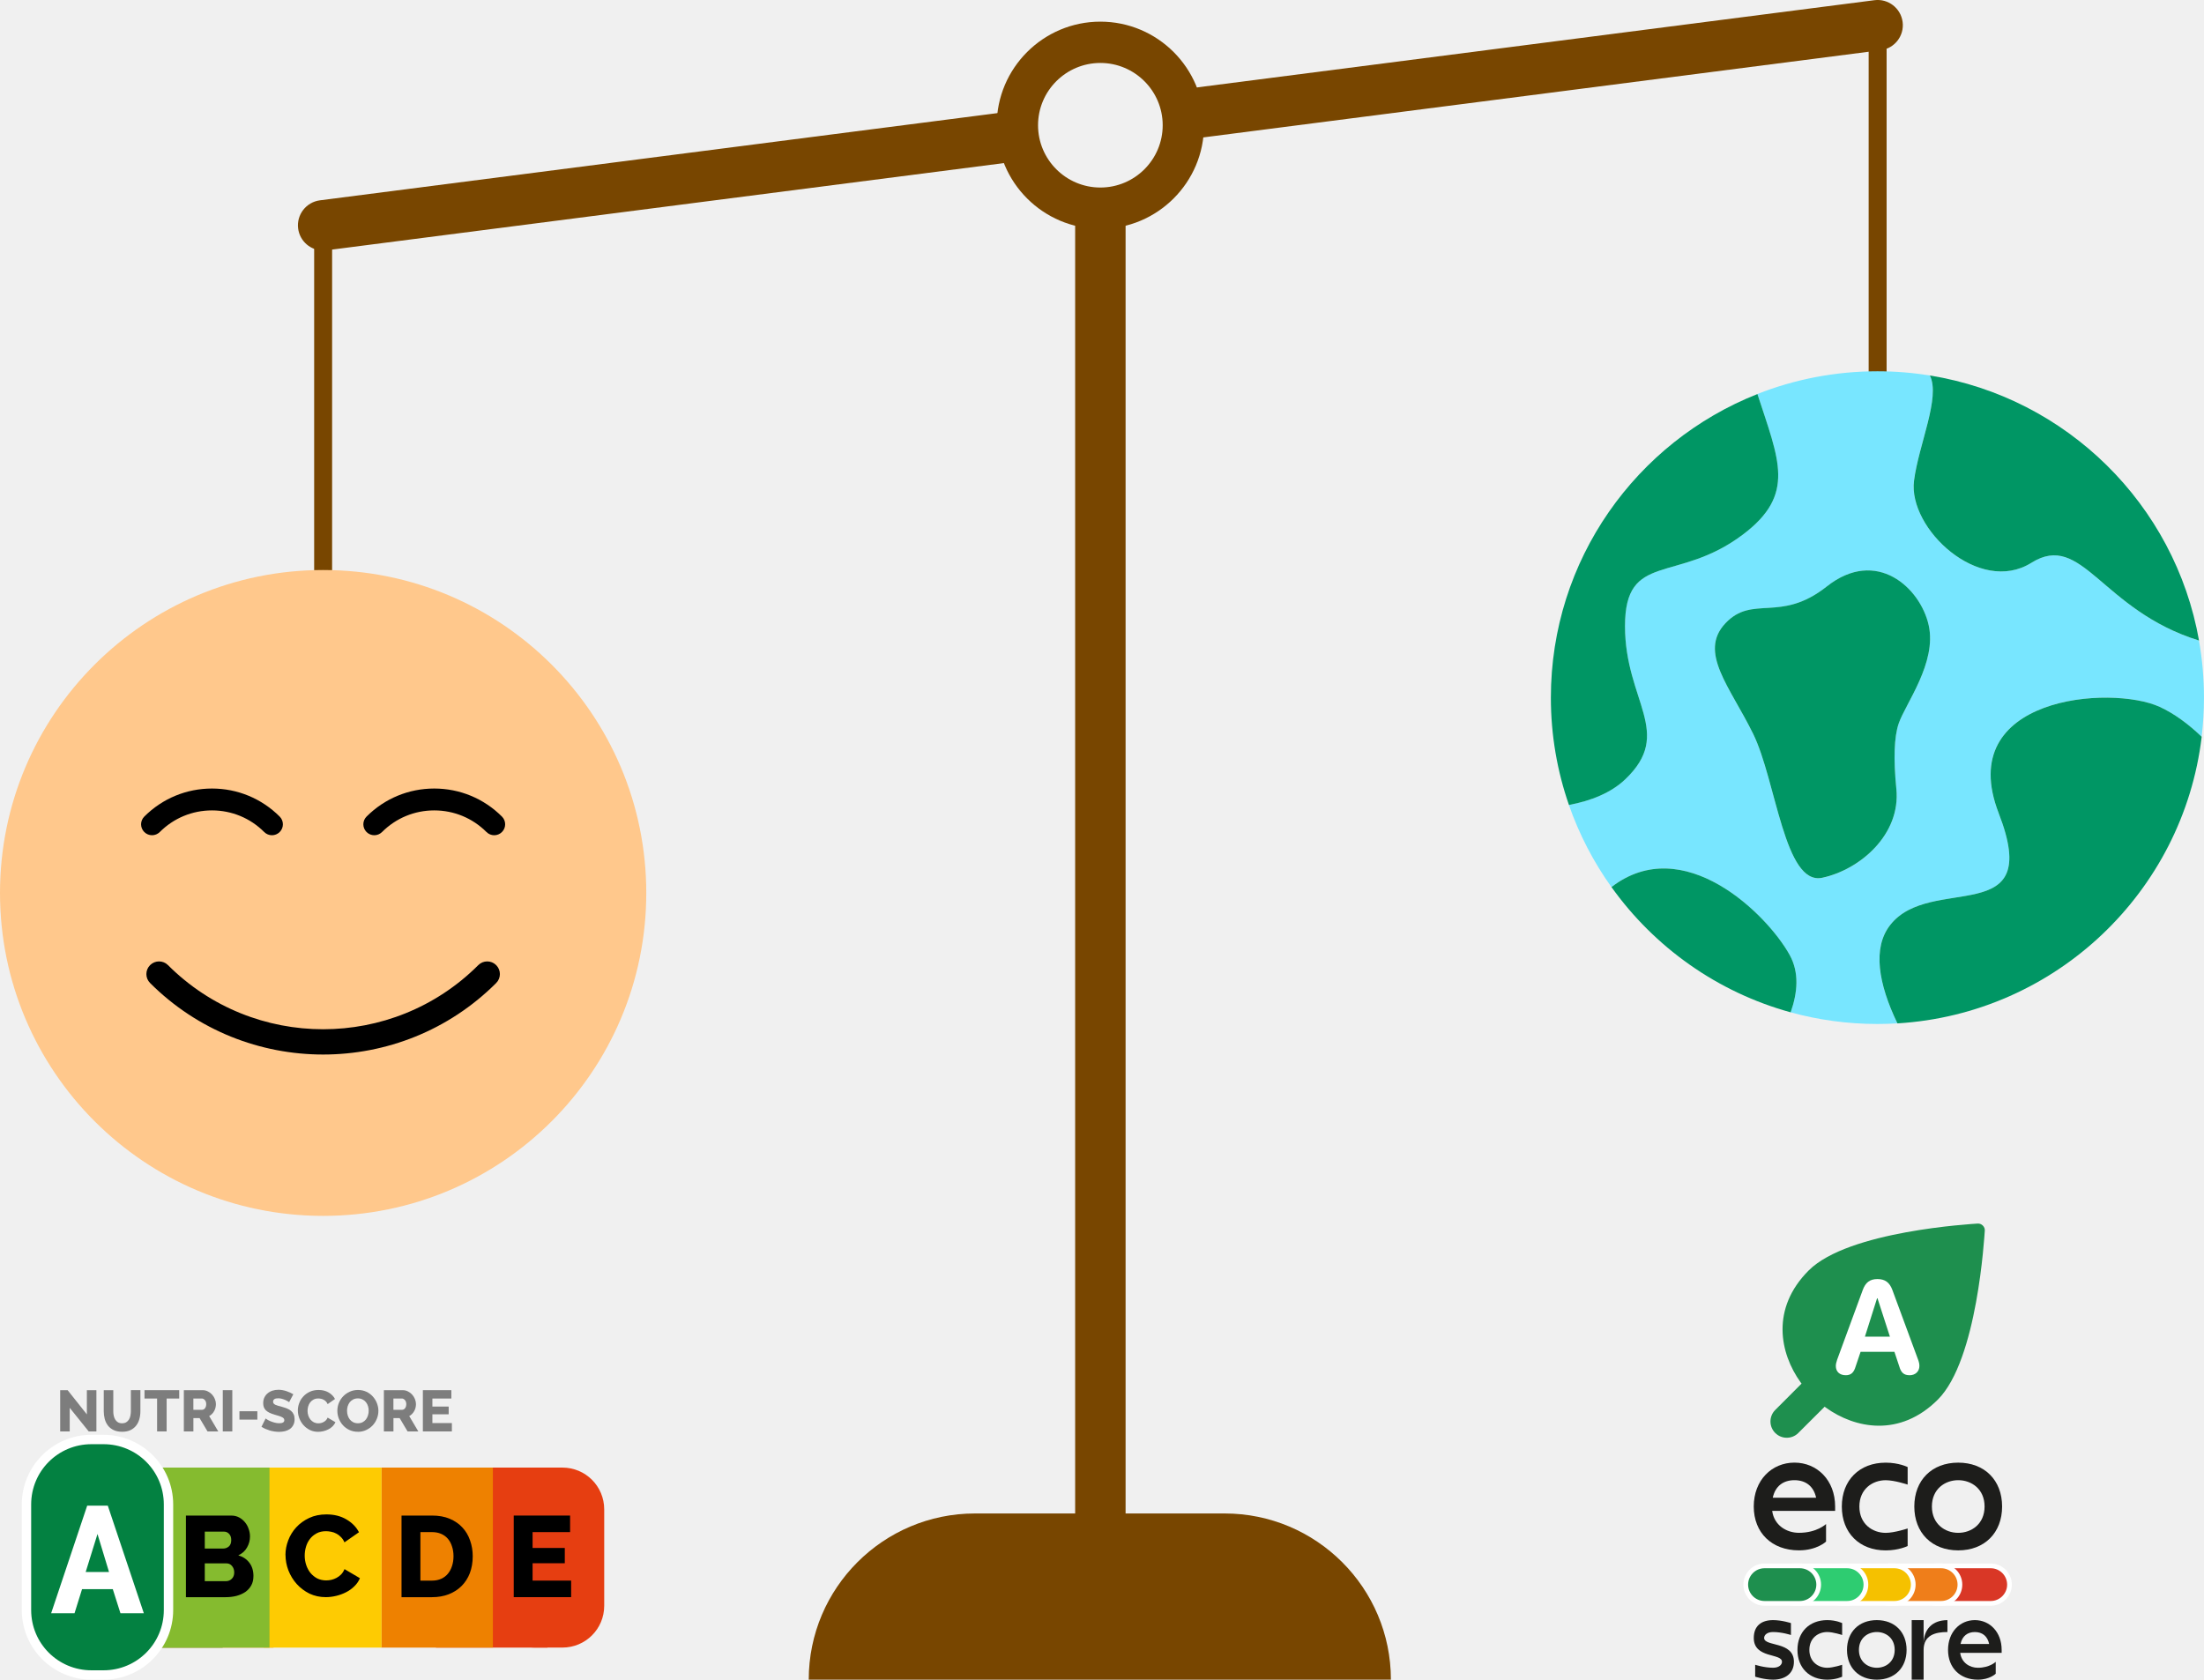
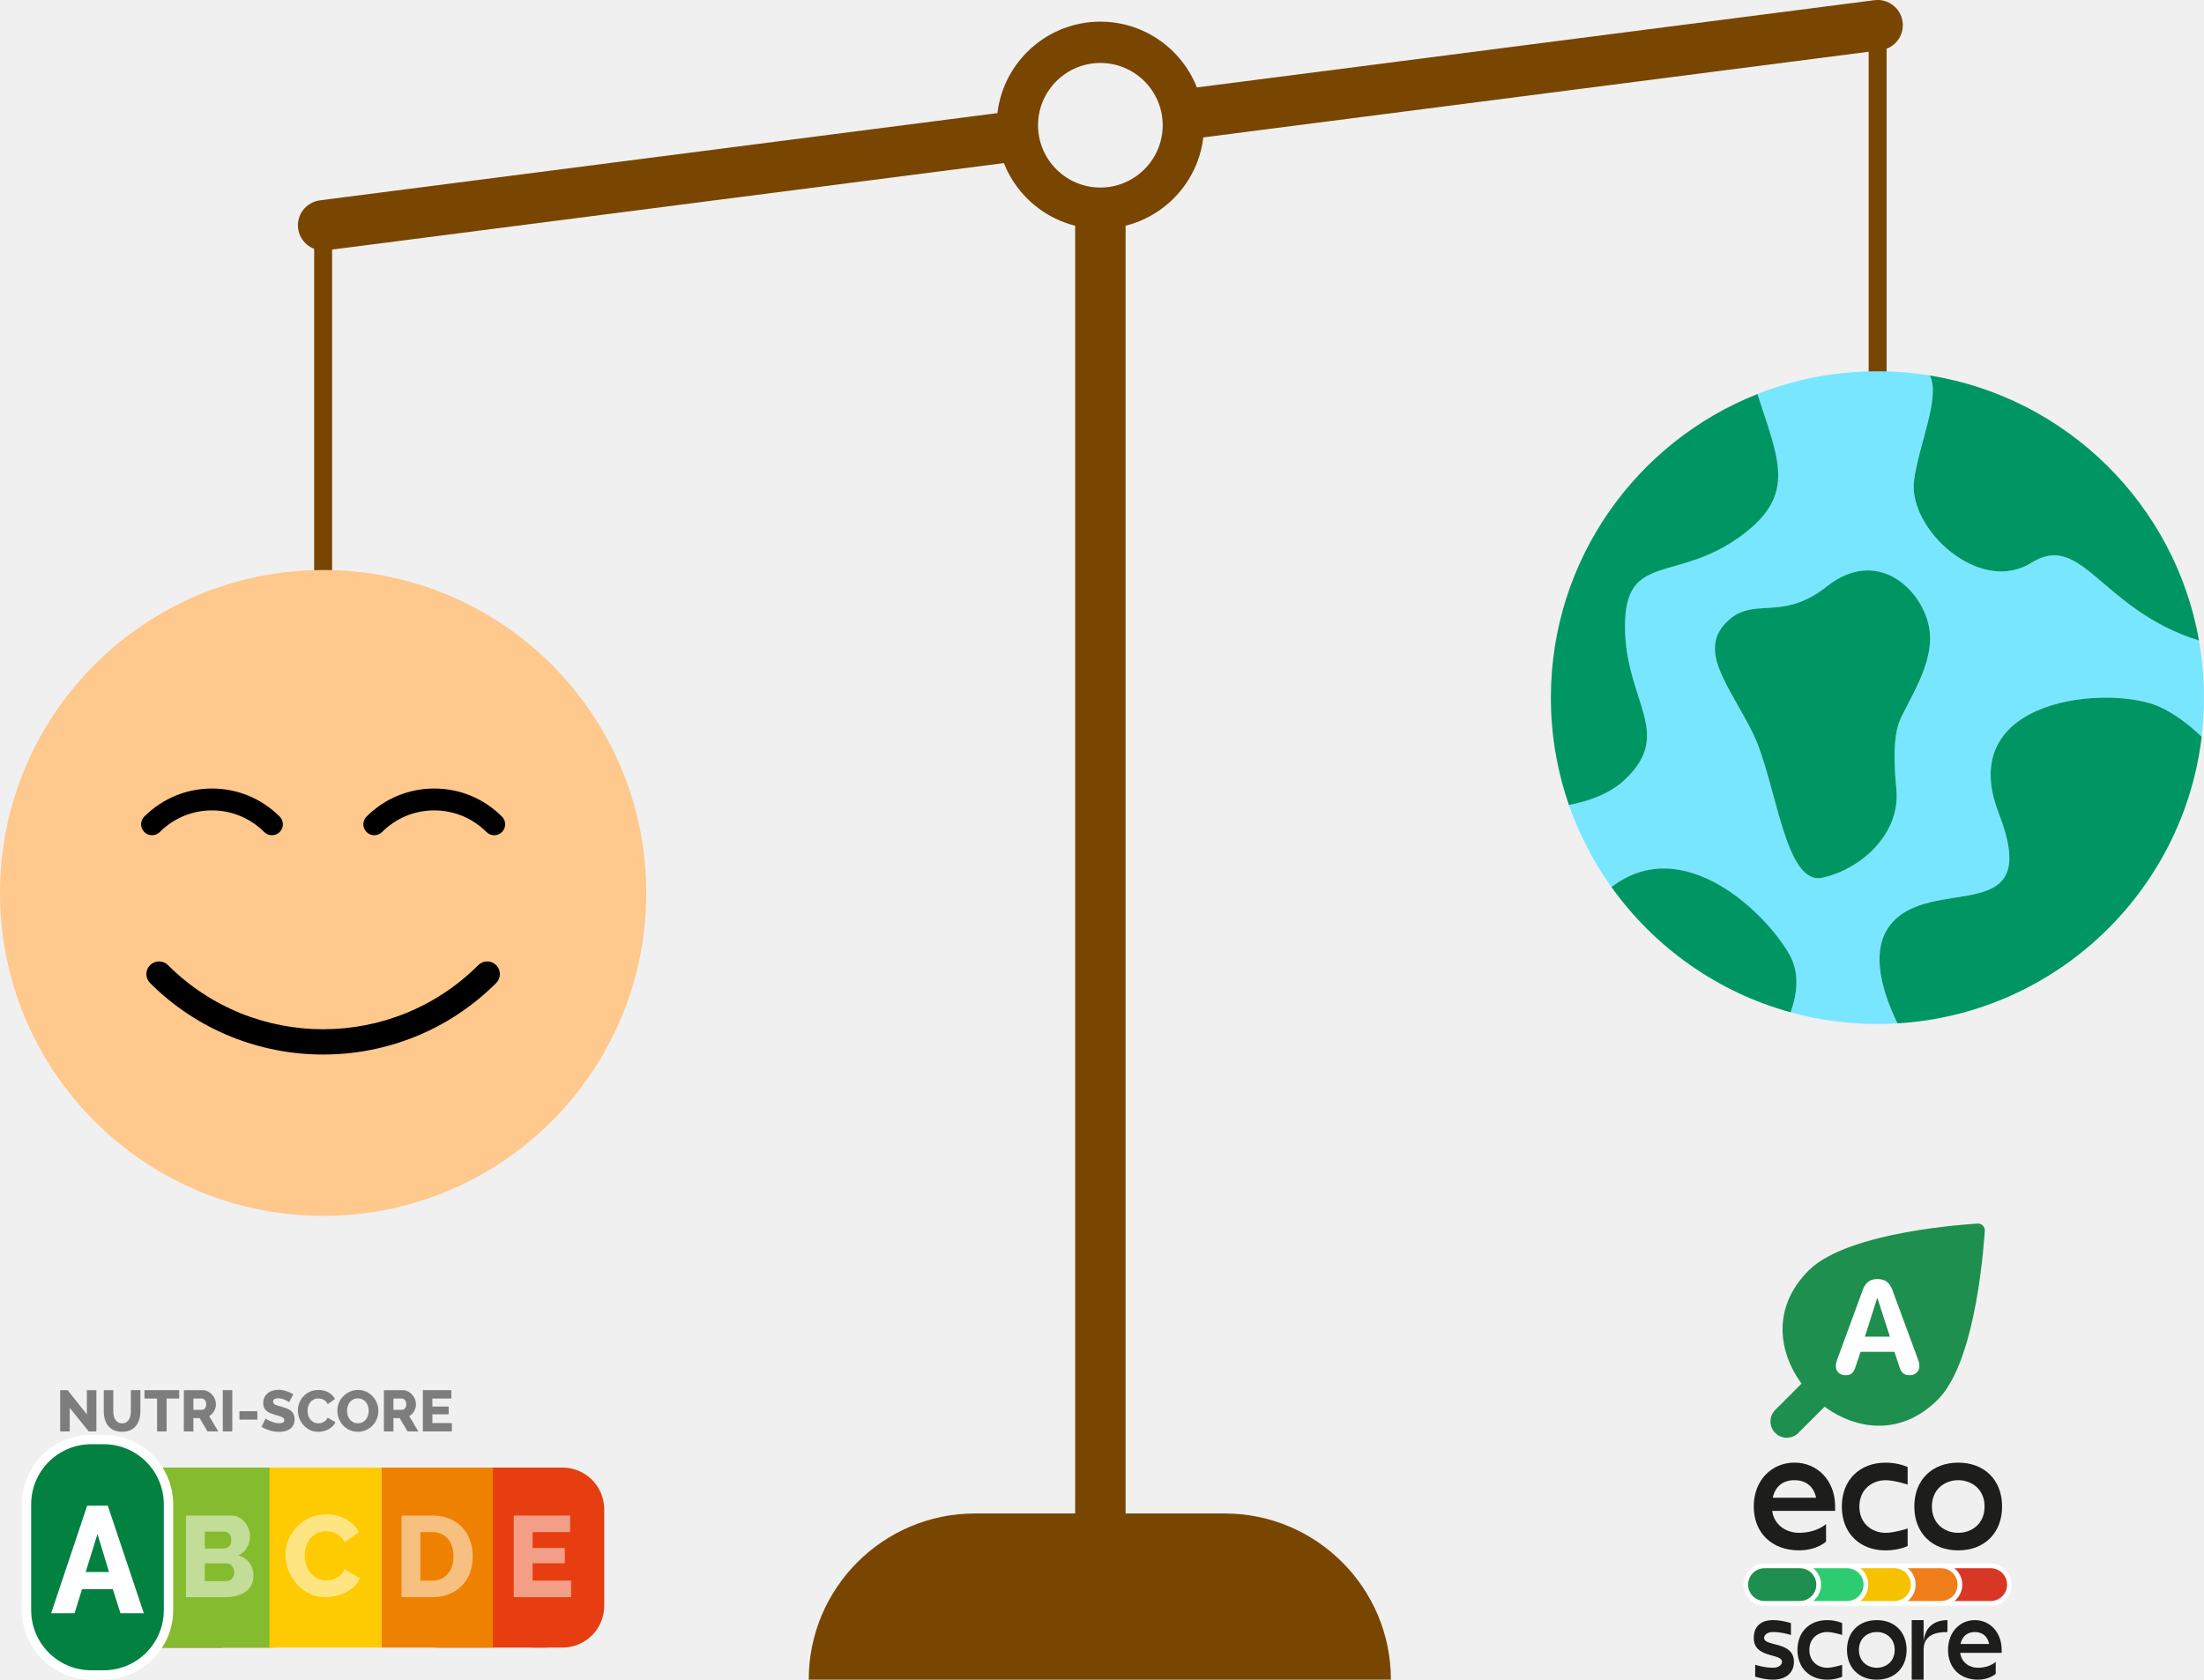
<svg xmlns="http://www.w3.org/2000/svg" width="286" height="218" viewBox="0 0 286 218" fill="none">
-   <g clip-path="url(#clip0_2948_16463)">
+   <g clip-path="url(#clip0_3143_2095)">
    <path d="M126.523 196.432H158.912C170.82 196.432 180.489 206.097 180.489 218H104.946C104.946 206.097 114.615 196.432 126.523 196.432Z" fill="#784600" />
    <path d="M142.789 202.929C140.981 202.929 139.516 201.464 139.516 199.658V28.055C139.516 26.249 140.981 24.784 142.789 24.784C144.596 24.784 146.061 26.249 146.061 28.055V199.658C146.061 201.464 144.596 202.929 142.789 202.929Z" fill="#784600" />
    <path d="M154.887 17.968C153.267 17.968 151.86 16.765 151.647 15.116C151.415 13.326 152.683 11.687 154.474 11.455L243.23 0.026C245.021 -0.207 246.66 1.061 246.892 2.852C247.125 4.642 245.857 6.281 244.065 6.513L155.31 17.942C155.168 17.962 155.026 17.968 154.887 17.968Z" fill="#784600" />
    <path d="M41.928 32.513C40.308 32.513 38.901 31.31 38.688 29.662C38.459 27.871 39.724 26.233 41.515 26L130.025 14.604C131.816 14.374 133.455 15.639 133.688 17.429C133.917 19.22 132.652 20.858 130.861 21.091L42.351 32.488C42.209 32.507 42.067 32.513 41.928 32.513Z" fill="#784600" />
    <path d="M142.789 29.7C135.372 29.7 129.338 23.668 129.338 16.255C129.338 8.842 135.372 2.81 142.789 2.81C150.205 2.81 156.24 8.842 156.24 16.255C156.24 23.668 150.205 29.7 142.789 29.7ZM142.789 8.171C138.329 8.171 134.701 11.797 134.701 16.255C134.701 20.713 138.329 24.339 142.789 24.339C147.249 24.339 150.876 20.713 150.876 16.255C150.876 11.797 147.249 8.171 142.789 8.171Z" fill="#784600" />
    <path d="M41.931 86.788C41.289 86.788 40.766 86.266 40.766 85.624V29.065C40.766 28.423 41.289 27.9 41.931 27.9C42.574 27.9 43.096 28.423 43.096 29.065V85.624C43.096 86.266 42.574 86.788 41.931 86.788Z" fill="#784600" />
    <path d="M243.649 60.991C243.007 60.991 242.484 60.469 242.484 59.827V3.271C242.484 2.629 243.007 2.106 243.649 2.106C244.291 2.106 244.814 2.629 244.814 3.271V59.827C244.814 60.469 244.291 60.991 243.649 60.991Z" fill="#784600" />
    <path d="M41.931 157.809C65.089 157.809 83.863 139.043 83.863 115.895C83.863 92.747 65.089 73.982 41.931 73.982C18.773 73.982 0 92.747 0 115.895C0 139.043 18.773 157.809 41.931 157.809Z" fill="#FFC88C" />
    <path d="M41.931 136.867C33.799 136.867 25.666 133.773 19.476 127.586C18.834 126.944 18.834 125.905 19.476 125.263C20.119 124.621 21.158 124.621 21.8 125.263C32.902 136.36 50.961 136.36 62.063 125.263C62.705 124.621 63.744 124.621 64.386 125.263C65.029 125.905 65.029 126.944 64.386 127.586C58.197 133.773 50.064 136.867 41.931 136.867Z" fill="black" />
    <path d="M35.29 108.405C34.925 108.405 34.564 108.266 34.286 107.989C32.476 106.179 30.068 105.182 27.509 105.182C24.95 105.182 22.546 106.179 20.732 107.989C20.177 108.543 19.279 108.543 18.724 107.989C18.169 107.434 18.169 106.537 18.724 105.982C21.074 103.634 24.191 102.343 27.509 102.343C30.826 102.343 33.944 103.637 36.293 105.982C36.849 106.537 36.849 107.437 36.293 107.989C36.016 108.266 35.651 108.405 35.29 108.405Z" fill="black" />
    <path d="M64.131 108.405C63.767 108.405 63.405 108.266 63.128 107.989C61.317 106.179 58.91 105.182 56.351 105.182C53.791 105.182 51.387 106.179 49.573 107.989C49.018 108.543 48.121 108.543 47.566 107.989C47.011 107.434 47.011 106.537 47.566 105.982C49.916 103.634 53.033 102.343 56.351 102.343C59.668 102.343 62.786 103.637 65.135 105.982C65.69 106.537 65.69 107.437 65.135 107.989C64.858 108.266 64.493 108.405 64.131 108.405Z" fill="black" />
    <path d="M238.13 196.096H229.966C230.224 197.987 231.841 198.942 233.438 198.942C235.784 198.942 236.956 197.803 236.956 197.803V200.08C236.956 200.08 235.784 201.219 233.438 201.219C229.92 201.219 227.574 198.942 227.574 195.525C227.574 192.109 229.92 189.832 232.854 189.832C235.788 189.832 238.134 192.109 238.134 195.525V196.096H238.13ZM230.037 194.39H235.668C235.339 192.864 234.284 192.112 232.854 192.112C231.424 192.112 230.369 192.864 230.04 194.39H230.037Z" fill="#1D1D1B" />
    <path d="M247.544 190.406V192.683C247.544 192.683 245.837 192.116 244.698 192.116C242.991 192.116 241.28 193.254 241.28 195.532C241.28 197.809 242.987 198.948 244.698 198.948C245.837 198.948 247.544 198.38 247.544 198.38V200.658C247.544 200.658 246.405 201.225 244.698 201.225C241.28 201.225 239.002 198.948 239.002 195.532C239.002 192.116 241.28 189.838 244.698 189.838C246.405 189.838 247.544 190.409 247.544 190.409V190.406Z" fill="#1D1D1B" />
    <path d="M259.801 195.529C259.801 198.945 257.523 201.222 254.105 201.222C250.688 201.222 248.409 198.945 248.409 195.529C248.409 192.112 250.688 189.835 254.105 189.835C257.523 189.835 259.801 192.112 259.801 195.529ZM250.691 195.529C250.691 197.806 252.398 198.945 254.108 198.945C255.819 198.945 257.526 197.806 257.526 195.529C257.526 193.251 255.819 192.112 254.108 192.112C252.398 192.112 250.691 193.251 250.691 195.529Z" fill="#1D1D1B" />
    <path d="M230.079 218C228.92 218 227.758 217.613 227.758 217.613V216.068C227.758 216.068 228.917 216.455 230.079 216.455C230.85 216.455 231.237 216.068 231.237 215.684C231.237 214.526 227.578 215.297 227.578 212.593C227.578 211.048 228.533 210.274 230.079 210.274C231.237 210.274 232.399 210.661 232.399 210.661V212.206C232.399 212.206 231.24 211.819 230.079 211.819C229.307 211.819 228.92 212.206 228.92 212.59C228.92 213.748 232.786 212.977 232.786 215.68C232.786 217.226 231.624 218 230.082 218H230.079Z" fill="#1D1D1B" />
    <path d="M239.044 210.661V212.206C239.044 212.206 237.885 211.819 237.111 211.819C235.952 211.819 234.79 212.59 234.79 214.138C234.79 215.687 235.949 216.458 237.111 216.458C237.882 216.458 239.044 216.071 239.044 216.071V217.616C239.044 217.616 238.273 218.003 237.111 218.003C234.79 218.003 233.245 216.458 233.245 214.138C233.245 211.819 234.79 210.274 237.111 210.274C238.269 210.274 239.044 210.661 239.044 210.661Z" fill="#1D1D1B" />
    <path d="M247.406 214.138C247.406 216.458 245.86 218.003 243.539 218.003C241.219 218.003 239.673 216.458 239.673 214.138C239.673 211.819 241.219 210.274 243.539 210.274C245.86 210.274 247.406 211.819 247.406 214.138ZM241.222 214.138C241.222 215.684 242.381 216.458 243.543 216.458C244.704 216.458 245.863 215.687 245.863 214.138C245.863 212.59 244.704 211.819 243.543 211.819C242.381 211.819 241.222 212.593 241.222 214.138Z" fill="#1D1D1B" />
    <path d="M252.708 210.274V211.819C251.162 211.819 249.616 212.206 249.616 214.138V218.003H248.07V210.277H249.616V213.368C249.616 211.435 250.775 210.277 252.708 210.277V210.274Z" fill="#1D1D1B" />
    <path d="M259.743 214.526H254.364C254.535 215.809 255.6 216.458 256.652 216.458C258.197 216.458 258.972 215.687 258.972 215.687V217.232C258.972 217.232 258.201 218.003 256.652 218.003C254.331 218.003 252.785 216.458 252.785 214.138C252.785 211.819 254.331 210.274 256.264 210.274C258.197 210.274 259.743 211.819 259.743 214.138V214.526ZM254.409 213.368H258.12C257.904 212.332 257.207 211.822 256.264 211.822C255.322 211.822 254.625 212.332 254.409 213.368Z" fill="#1D1D1B" />
    <path d="M260.76 205.667C260.76 204.325 259.669 203.235 258.326 203.235H251.314C249.971 203.235 248.88 204.325 248.88 205.667C248.88 207.009 249.971 208.1 251.314 208.1H258.326C259.672 208.1 260.76 207.009 260.76 205.667Z" fill="#D93726" />
    <path d="M261.066 205.667C261.066 207.177 259.837 208.406 258.327 208.406H251.314C249.803 208.406 248.574 207.177 248.574 205.667C248.574 204.158 249.803 202.929 251.314 202.929H258.327C259.837 202.929 261.066 204.158 261.066 205.667ZM258.327 207.793C259.498 207.793 260.453 206.838 260.453 205.667C260.453 204.496 259.498 203.542 258.327 203.542H251.314C250.142 203.542 249.187 204.496 249.187 205.667C249.187 206.838 250.142 207.793 251.314 207.793H258.327Z" fill="white" />
    <path d="M254.328 205.667C254.328 204.325 253.237 203.235 251.895 203.235H245.163C243.82 203.235 242.729 204.325 242.729 205.667C242.729 207.009 243.82 208.1 245.163 208.1H251.895C253.24 208.1 254.328 207.009 254.328 205.667Z" fill="#EF7E1A" />
    <path d="M254.635 205.667C254.635 207.177 253.405 208.406 251.895 208.406H245.176C243.665 208.406 242.436 207.177 242.436 205.667C242.436 204.158 243.665 202.929 245.176 202.929H251.895C253.405 202.929 254.635 204.158 254.635 205.667ZM251.895 207.793C253.066 207.793 254.021 206.838 254.021 205.667C254.021 204.496 253.066 203.542 251.895 203.542H245.176C244.004 203.542 243.049 204.496 243.049 205.667C243.049 206.838 244.004 207.793 245.176 207.793H251.895Z" fill="white" />
    <path d="M248.27 205.667C248.27 204.325 247.18 203.235 245.837 203.235H239.037C237.695 203.235 236.604 204.325 236.604 205.667C236.604 207.009 237.695 208.1 239.037 208.1H245.837C247.183 208.1 248.27 207.009 248.27 205.667Z" fill="#F5C100" />
    <path d="M248.577 205.667C248.577 207.177 247.348 208.406 245.837 208.406H239.037C237.527 208.406 236.297 207.177 236.297 205.667C236.297 204.158 237.527 202.929 239.037 202.929H245.837C247.348 202.929 248.577 204.158 248.577 205.667ZM245.837 207.793C247.009 207.793 247.964 206.838 247.964 205.667C247.964 204.496 247.009 203.542 245.837 203.542H239.037C237.866 203.542 236.911 204.496 236.911 205.667C236.911 206.838 237.866 207.793 239.037 207.793H245.837Z" fill="white" />
    <path d="M242.129 205.667C242.129 204.325 241.038 203.235 239.696 203.235H232.896C231.553 203.235 230.463 204.325 230.463 205.667C230.463 207.009 231.553 208.1 232.896 208.1H239.696C241.038 208.1 242.129 207.009 242.129 205.667Z" fill="#2ECC71" />
    <path d="M242.436 205.667C242.436 207.177 241.206 208.406 239.696 208.406H232.896C231.386 208.406 230.156 207.177 230.156 205.667C230.156 204.158 231.386 202.929 232.896 202.929H239.696C241.206 202.929 242.436 204.158 242.436 205.667ZM239.696 207.793C240.867 207.793 241.822 206.838 241.822 205.667C241.822 204.496 240.867 203.542 239.696 203.542H232.896C231.724 203.542 230.769 204.496 230.769 205.667C230.769 206.838 231.724 207.793 232.896 207.793H239.696Z" fill="white" />
    <path d="M236.001 205.667C236.001 204.325 234.91 203.235 233.567 203.235H228.968C227.626 203.235 226.535 204.325 226.535 205.667C226.535 207.009 227.626 208.1 228.968 208.1H233.567C234.91 208.1 236.001 207.009 236.001 205.667Z" fill="#1E8F4E" />
    <path d="M236.307 205.667C236.307 207.177 235.078 208.406 233.567 208.406H228.968C227.458 208.406 226.229 207.177 226.229 205.667C226.229 204.158 227.458 202.929 228.968 202.929H233.567C235.078 202.929 236.307 204.158 236.307 205.667ZM233.567 207.793C234.739 207.793 235.694 206.838 235.694 205.667C235.694 204.496 234.739 203.542 233.567 203.542H228.968C227.797 203.542 226.842 204.496 226.842 205.667C226.842 206.838 227.797 207.793 228.968 207.793H233.567Z" fill="white" />
    <path d="M256.639 158.809C257.136 158.767 257.597 159.228 257.555 159.725C257.494 160.431 256.613 176.506 251.469 181.648C246.537 186.577 240.725 185.422 236.93 182.693C236.885 182.661 236.833 182.619 236.775 182.574L233.354 185.986C232.528 186.812 231.189 186.812 230.363 185.986C229.536 185.161 229.536 183.822 230.363 182.996L233.78 179.577C233.735 179.519 233.696 179.467 233.661 179.422C230.934 175.628 229.775 169.822 234.706 164.889C239.854 159.744 255.932 158.863 256.639 158.805V158.809Z" fill="#1E8F4E" />
    <path d="M247.796 178.493C248.538 178.493 249.068 177.996 249.068 177.296C249.068 177.044 249.026 176.815 248.906 176.486L245.569 167.441C245.208 166.448 244.617 166.009 243.623 166.009C242.629 166.009 242.065 166.464 241.71 167.448L238.392 176.483C238.282 176.796 238.224 177.08 238.224 177.293C238.224 178.025 238.721 178.49 239.512 178.49C240.186 178.49 240.564 178.154 240.799 177.344L241.438 175.451H245.827L246.466 177.37C246.692 178.161 247.073 178.49 247.79 178.49L247.796 178.493ZM245.243 173.483H242L243.575 168.506H243.633L245.243 173.483Z" fill="white" />
    <path fill-rule="evenodd" clip-rule="evenodd" d="M56.57 190.477H71.044V213.842H56.57V190.477Z" fill="#E63E11" />
    <path fill-rule="evenodd" clip-rule="evenodd" d="M14.422 190.477H28.897V213.842H14.422V190.477Z" fill="#038141" />
    <path fill-rule="evenodd" clip-rule="evenodd" d="M11.479 190.477H15.094C18.102 190.477 20.522 192.896 20.522 195.903V208.413C20.522 211.419 18.102 213.838 15.094 213.838H11.479C8.471 213.838 6.051 211.419 6.051 208.413V195.903C6.051 192.896 8.471 190.477 11.479 190.477Z" fill="#038141" />
    <path d="M11.386 196.703H13.593L17.459 207.293H14.952L14.132 204.922H10.834L10.027 207.293H7.519L11.386 196.703ZM13.729 203.238L12.489 199.493L11.221 203.238H13.729Z" fill="black" />
    <path fill-rule="evenodd" clip-rule="evenodd" d="M69.363 190.477H72.977C75.985 190.477 78.405 192.896 78.405 195.903V208.413C78.405 211.419 75.985 213.838 72.977 213.838H69.363C66.355 213.838 63.935 211.419 63.935 208.413V195.903C63.935 192.896 66.355 190.477 69.363 190.477Z" fill="#E63E11" />
-     <path d="M74.113 205.145V207.293H66.665V196.703H73.978V198.851H69.111V200.909H73.29V202.893H69.111V205.145H74.11H74.113Z" fill="black" />
+     <path d="M74.113 205.145V207.293H66.665V196.703H73.978V198.851H69.111V200.909H73.29V202.893H69.111V205.145H74.11H74.113Z" fill="white" fill-opacity="0.5" />
    <path d="M9.046 182.722V185.783H7.81V180.428H8.775L11.273 183.573V180.428H12.509V185.783H11.511L9.046 182.722Z" fill="#7D7D7D" />
    <path d="M15.842 184.725C16.052 184.725 16.233 184.683 16.378 184.596C16.523 184.506 16.643 184.386 16.733 184.241C16.823 184.096 16.888 183.928 16.92 183.744C16.959 183.554 16.982 183.361 16.982 183.164V180.425H18.218V183.164C18.218 183.535 18.169 183.883 18.076 184.206C17.985 184.528 17.843 184.809 17.646 185.051C17.456 185.293 17.208 185.483 16.907 185.625C16.61 185.761 16.256 185.828 15.842 185.828C15.429 185.828 15.052 185.754 14.748 185.609C14.445 185.464 14.2 185.27 14.009 185.028C13.822 184.783 13.683 184.499 13.593 184.177C13.509 183.854 13.464 183.519 13.464 183.167V180.428H14.7V183.167C14.7 183.373 14.719 183.57 14.761 183.754C14.8 183.941 14.868 184.106 14.958 184.251C15.049 184.396 15.165 184.512 15.307 184.599C15.452 184.683 15.633 184.728 15.842 184.728V184.725Z" fill="#7D7D7D" />
    <path d="M23.252 181.515H21.622V185.783H20.386V181.515H18.75V180.428H23.255V181.515H23.252Z" fill="#7D7D7D" />
    <path d="M23.856 185.783V180.428H26.27C26.521 180.428 26.754 180.48 26.963 180.586C27.18 180.693 27.367 180.831 27.522 181.002C27.677 181.173 27.799 181.367 27.883 181.583C27.974 181.799 28.019 182.019 28.019 182.238C28.019 182.402 27.999 182.564 27.957 182.722C27.919 182.873 27.861 183.015 27.783 183.151C27.709 183.286 27.615 183.409 27.506 183.522C27.399 183.628 27.28 183.719 27.144 183.793L28.322 185.783H26.928L25.902 184.057H25.095V185.783H23.859H23.856ZM25.092 182.977H26.224C26.37 182.977 26.495 182.909 26.602 182.773C26.709 182.631 26.76 182.454 26.76 182.238C26.76 182.022 26.699 181.841 26.579 181.709C26.46 181.577 26.328 181.512 26.186 181.512H25.092V182.973V182.977Z" fill="#7D7D7D" />
    <path d="M28.909 185.783V180.428H30.145V185.783H28.909Z" fill="#7D7D7D" />
    <path d="M31.072 184.251V183.164H33.395V184.251H31.072Z" fill="#7D7D7D" />
    <path d="M37.529 181.996C37.513 181.977 37.462 181.938 37.371 181.883C37.281 181.828 37.168 181.77 37.032 181.709C36.897 181.648 36.748 181.596 36.587 181.551C36.426 181.506 36.264 181.483 36.103 181.483C35.661 181.483 35.438 181.632 35.438 181.928C35.438 182.019 35.461 182.093 35.506 182.154C35.558 182.215 35.625 182.27 35.716 182.319C35.812 182.364 35.929 182.406 36.071 182.448C36.213 182.486 36.374 182.532 36.561 182.583C36.816 182.654 37.048 182.732 37.255 182.815C37.462 182.896 37.636 182.999 37.775 183.125C37.92 183.244 38.03 183.393 38.107 183.57C38.188 183.748 38.227 183.957 38.227 184.203C38.227 184.506 38.168 184.761 38.052 184.97C37.943 185.177 37.794 185.345 37.607 185.477C37.42 185.603 37.207 185.696 36.965 185.754C36.723 185.809 36.474 185.838 36.219 185.838C36.022 185.838 35.822 185.822 35.616 185.793C35.409 185.764 35.209 185.719 35.012 185.664C34.815 185.603 34.625 185.532 34.438 185.454C34.257 185.374 34.089 185.28 33.931 185.177L34.473 184.099C34.493 184.125 34.557 184.174 34.67 184.241C34.78 184.312 34.915 184.383 35.077 184.451C35.241 184.522 35.425 184.583 35.629 184.638C35.829 184.693 36.032 184.722 36.239 184.722C36.677 184.722 36.894 184.59 36.894 184.322C36.894 184.222 36.861 184.138 36.797 184.074C36.732 184.009 36.642 183.951 36.526 183.899C36.41 183.845 36.271 183.793 36.109 183.748C35.955 183.703 35.783 183.651 35.596 183.596C35.351 183.522 35.135 183.441 34.954 183.354C34.773 183.264 34.622 183.161 34.502 183.044C34.386 182.928 34.299 182.796 34.238 182.644C34.183 182.493 34.154 182.319 34.154 182.115C34.154 181.835 34.205 181.586 34.312 181.37C34.418 181.154 34.56 180.973 34.741 180.828C34.922 180.677 35.132 180.564 35.367 180.49C35.609 180.415 35.861 180.377 36.129 180.377C36.316 180.377 36.5 180.393 36.681 180.428C36.861 180.464 37.036 180.509 37.2 180.564C37.365 180.619 37.52 180.683 37.662 180.751C37.807 180.822 37.939 180.893 38.062 180.961L37.52 181.986L37.529 181.996Z" fill="#7D7D7D" />
    <path d="M38.649 183.061C38.649 182.738 38.711 182.419 38.83 182.103C38.949 181.78 39.127 181.493 39.359 181.245C39.592 180.993 39.872 180.79 40.205 180.635C40.537 180.48 40.915 180.403 41.338 180.403C41.841 180.403 42.277 180.512 42.641 180.728C43.013 180.945 43.29 181.225 43.471 181.574L42.519 182.238C42.457 182.096 42.38 181.983 42.286 181.89C42.196 181.793 42.096 181.719 41.983 181.664C41.873 181.603 41.76 181.564 41.644 181.545C41.528 181.519 41.415 181.506 41.305 181.506C41.07 181.506 40.863 181.554 40.686 181.648C40.508 181.741 40.363 181.867 40.247 182.019C40.131 182.17 40.047 182.341 39.992 182.532C39.937 182.722 39.908 182.916 39.908 183.112C39.908 183.322 39.94 183.528 40.005 183.722C40.069 183.916 40.163 184.093 40.282 184.241C40.408 184.393 40.557 184.512 40.728 184.603C40.905 184.687 41.099 184.732 41.315 184.732C41.425 184.732 41.538 184.719 41.654 184.693C41.773 184.664 41.886 184.619 41.993 184.564C42.102 184.503 42.203 184.428 42.296 184.338C42.386 184.241 42.461 184.128 42.516 183.99L43.526 184.587C43.445 184.783 43.325 184.957 43.164 185.116C43.009 185.27 42.829 185.403 42.622 185.509C42.416 185.616 42.196 185.696 41.967 185.751C41.734 185.806 41.509 185.835 41.289 185.835C40.902 185.835 40.544 185.758 40.218 185.603C39.895 185.441 39.617 185.232 39.382 184.97C39.15 184.709 38.969 184.412 38.84 184.08C38.714 183.748 38.653 183.412 38.653 183.07L38.649 183.061Z" fill="#7D7D7D" />
    <path d="M46.43 185.828C46.033 185.828 45.672 185.751 45.343 185.596C45.017 185.441 44.736 185.238 44.507 184.987C44.274 184.732 44.094 184.438 43.965 184.112C43.839 183.787 43.777 183.448 43.777 183.103C43.777 182.757 43.842 182.412 43.974 182.083C44.11 181.757 44.297 181.47 44.532 181.225C44.775 180.974 45.059 180.777 45.385 180.628C45.711 180.477 46.069 180.403 46.456 180.403C46.843 180.403 47.214 180.48 47.544 180.635C47.87 180.79 48.15 180.996 48.379 181.254C48.612 181.509 48.789 181.803 48.915 182.128C49.041 182.454 49.102 182.786 49.102 183.125C49.102 183.464 49.035 183.816 48.899 184.145C48.767 184.47 48.586 184.761 48.347 185.012C48.111 185.258 47.828 185.458 47.502 185.609C47.176 185.761 46.817 185.835 46.43 185.835V185.828ZM45.036 183.112C45.036 183.319 45.065 183.519 45.126 183.716C45.188 183.906 45.275 184.077 45.391 184.228C45.51 184.38 45.659 184.499 45.836 184.59C46.014 184.68 46.214 184.725 46.44 184.725C46.675 184.725 46.882 184.677 47.059 184.583C47.237 184.487 47.382 184.364 47.498 184.212C47.614 184.057 47.698 183.883 47.753 183.693C47.815 183.496 47.844 183.299 47.844 183.096C47.844 182.893 47.815 182.693 47.753 182.499C47.692 182.303 47.602 182.132 47.482 181.986C47.363 181.835 47.214 181.719 47.037 181.632C46.866 181.541 46.666 181.496 46.44 181.496C46.214 181.496 45.998 181.545 45.82 181.638C45.649 181.728 45.504 181.848 45.381 181.999C45.265 182.151 45.178 182.325 45.117 182.519C45.062 182.709 45.033 182.906 45.033 183.106L45.036 183.112Z" fill="#7D7D7D" />
    <path d="M49.815 185.783V180.428H52.229C52.481 180.428 52.714 180.48 52.923 180.586C53.139 180.693 53.327 180.831 53.482 181.002C53.636 181.173 53.759 181.367 53.843 181.583C53.933 181.799 53.978 182.019 53.978 182.238C53.978 182.402 53.959 182.564 53.917 182.722C53.879 182.873 53.82 183.015 53.743 183.151C53.669 183.286 53.575 183.409 53.465 183.522C53.356 183.635 53.239 183.719 53.104 183.793L54.282 185.783H52.888L51.861 184.057H51.055V185.783H49.819H49.815ZM51.051 182.977H52.184C52.329 182.977 52.455 182.909 52.562 182.773C52.668 182.631 52.72 182.454 52.72 182.238C52.72 182.022 52.659 181.841 52.539 181.709C52.42 181.577 52.288 181.512 52.145 181.512H51.051V182.973V182.977Z" fill="#7D7D7D" />
    <path d="M58.636 184.696V185.783H54.873V180.428H58.568V181.515H56.109V182.557H58.222V183.561H56.109V184.699H58.636V184.696Z" fill="#7D7D7D" />
    <path fill-rule="evenodd" clip-rule="evenodd" d="M21.012 190.477H35.487V213.842H21.012V190.477Z" fill="#EE8100" />
    <path fill-rule="evenodd" clip-rule="evenodd" d="M49.486 190.477H63.96V213.842H49.486V190.477Z" fill="#EE8100" />
-     <path d="M52.104 207.293V196.703H56.06C56.935 196.703 57.703 196.842 58.358 197.119C59.013 197.396 59.562 197.774 60.001 198.251C60.449 198.729 60.782 199.29 61.001 199.938C61.23 200.574 61.343 201.258 61.343 201.984C61.343 202.79 61.217 203.519 60.969 204.177C60.72 204.822 60.362 205.38 59.894 205.848C59.436 206.306 58.881 206.664 58.222 206.922C57.577 207.171 56.854 207.297 56.057 207.297H52.1L52.104 207.293ZM58.849 201.984C58.849 201.516 58.784 201.093 58.655 200.716C58.535 200.329 58.358 199.993 58.119 199.716C57.88 199.438 57.587 199.222 57.238 199.074C56.889 198.925 56.496 198.851 56.06 198.851H54.553V205.148H56.06C56.509 205.148 56.906 205.068 57.254 204.909C57.603 204.751 57.89 204.532 58.119 204.255C58.358 203.967 58.535 203.632 58.655 203.255C58.784 202.867 58.849 202.445 58.849 201.987V201.984Z" fill="black" />
+     <path d="M52.104 207.293V196.703H56.06C56.935 196.703 57.703 196.842 58.358 197.119C59.013 197.396 59.562 197.774 60.001 198.251C60.449 198.729 60.782 199.29 61.001 199.938C61.23 200.574 61.343 201.258 61.343 201.984C61.343 202.79 61.217 203.519 60.969 204.177C60.72 204.822 60.362 205.38 59.894 205.848C59.436 206.306 58.881 206.664 58.222 206.922C57.577 207.171 56.854 207.297 56.057 207.297H52.1L52.104 207.293ZM58.849 201.984C58.849 201.516 58.784 201.093 58.655 200.716C58.535 200.329 58.358 199.993 58.119 199.716C57.88 199.438 57.587 199.222 57.238 199.074C56.889 198.925 56.496 198.851 56.06 198.851H54.553V205.148H56.06C56.509 205.148 56.906 205.068 57.254 204.909C57.603 204.751 57.89 204.532 58.119 204.255C58.358 203.967 58.535 203.632 58.655 203.255C58.784 202.867 58.849 202.445 58.849 201.987V201.984Z" fill="white" fill-opacity="0.5" />
    <path fill-rule="evenodd" clip-rule="evenodd" d="M34.228 190.477H49.509V213.842H34.228V190.477Z" fill="#FECB02" />
    <path fill-rule="evenodd" clip-rule="evenodd" d="M34.97 190.477H20.496V213.842H34.97V190.477Z" fill="#85BB2F" />
-     <path d="M37.042 201.819C37.042 201.184 37.161 200.551 37.4 199.925C37.639 199.29 37.988 198.722 38.446 198.225C38.904 197.729 39.459 197.325 40.118 197.016C40.773 196.706 41.522 196.554 42.357 196.554C43.351 196.554 44.213 196.767 44.939 197.196C45.675 197.625 46.224 198.18 46.582 198.867L44.7 200.18C44.581 199.903 44.426 199.674 44.239 199.493C44.061 199.303 43.861 199.154 43.642 199.045C43.422 198.925 43.2 198.845 42.971 198.806C42.741 198.758 42.519 198.732 42.299 198.732C41.831 198.732 41.425 198.825 41.076 199.016C40.728 199.206 40.44 199.448 40.211 199.748C39.982 200.045 39.814 200.384 39.705 200.761C39.595 201.138 39.54 201.522 39.54 201.909C39.54 202.325 39.605 202.729 39.734 203.119C39.863 203.506 40.047 203.851 40.285 204.148C40.534 204.445 40.828 204.684 41.166 204.864C41.515 205.032 41.902 205.119 42.331 205.119C42.551 205.119 42.774 205.093 43.003 205.045C43.242 204.987 43.464 204.9 43.674 204.79C43.894 204.671 44.09 204.522 44.271 204.342C44.449 204.151 44.594 203.926 44.704 203.655L46.704 204.832C46.546 205.219 46.307 205.567 45.988 205.877C45.678 206.187 45.32 206.445 44.913 206.651C44.507 206.861 44.071 207.019 43.616 207.129C43.158 207.238 42.709 207.293 42.273 207.293C41.509 207.293 40.802 207.138 40.153 206.832C39.517 206.513 38.965 206.097 38.498 205.58C38.039 205.064 37.681 204.477 37.423 203.819C37.174 203.164 37.049 202.496 37.049 201.819H37.042Z" fill="black" />
-     <path d="M32.885 204.58C32.885 205.038 32.792 205.435 32.601 205.774C32.411 206.113 32.153 206.397 31.827 206.626C31.498 206.845 31.117 207.013 30.678 207.132C30.239 207.242 29.778 207.297 29.29 207.297H24.127V196.706H30.023C30.391 196.706 30.723 196.787 31.023 196.945C31.32 197.103 31.575 197.313 31.785 197.571C31.995 197.819 32.153 198.106 32.263 198.435C32.382 198.754 32.44 199.08 32.44 199.419C32.44 199.925 32.311 200.403 32.053 200.851C31.804 201.3 31.427 201.638 30.92 201.864C31.527 202.042 32.004 202.361 32.353 202.819C32.711 203.277 32.889 203.864 32.889 204.58H32.885ZM30.394 204.087C30.394 203.758 30.3 203.48 30.11 203.251C29.92 203.022 29.681 202.909 29.393 202.909H26.573V205.222H29.29C29.61 205.222 29.871 205.119 30.081 204.909C30.291 204.7 30.394 204.426 30.394 204.09V204.087ZM26.573 198.79V200.984H28.977C29.245 200.984 29.484 200.893 29.694 200.716C29.903 200.538 30.007 200.258 30.007 199.88C30.007 199.532 29.913 199.264 29.723 199.074C29.545 198.883 29.326 198.79 29.068 198.79H26.576H26.573Z" fill="black" />
+     <path d="M37.042 201.819C37.042 201.184 37.161 200.551 37.4 199.925C37.639 199.29 37.988 198.722 38.446 198.225C38.904 197.729 39.459 197.325 40.118 197.016C40.773 196.706 41.522 196.554 42.357 196.554C43.351 196.554 44.213 196.767 44.939 197.196C45.675 197.625 46.224 198.18 46.582 198.867L44.7 200.18C44.581 199.903 44.426 199.674 44.239 199.493C44.061 199.303 43.861 199.154 43.642 199.045C43.422 198.925 43.2 198.845 42.971 198.806C42.741 198.758 42.519 198.732 42.299 198.732C41.831 198.732 41.425 198.825 41.076 199.016C40.728 199.206 40.44 199.448 40.211 199.748C39.982 200.045 39.814 200.384 39.705 200.761C39.595 201.138 39.54 201.522 39.54 201.909C39.54 202.325 39.605 202.729 39.734 203.119C39.863 203.506 40.047 203.851 40.285 204.148C40.534 204.445 40.828 204.684 41.166 204.864C41.515 205.032 41.902 205.119 42.331 205.119C42.551 205.119 42.774 205.093 43.003 205.045C43.242 204.987 43.464 204.9 43.674 204.79C43.894 204.671 44.09 204.522 44.271 204.342C44.449 204.151 44.594 203.926 44.704 203.655L46.704 204.832C46.546 205.219 46.307 205.567 45.988 205.877C45.678 206.187 45.32 206.445 44.913 206.651C44.507 206.861 44.071 207.019 43.616 207.129C43.158 207.238 42.709 207.293 42.273 207.293C41.509 207.293 40.802 207.138 40.153 206.832C39.517 206.513 38.965 206.097 38.498 205.58C38.039 205.064 37.681 204.477 37.423 203.819C37.174 203.164 37.049 202.496 37.049 201.819H37.042Z" fill="white" fill-opacity="0.5" />
+     <path d="M32.885 204.58C32.885 205.038 32.792 205.435 32.601 205.774C32.411 206.113 32.153 206.397 31.827 206.626C31.498 206.845 31.117 207.013 30.678 207.132C30.239 207.242 29.778 207.297 29.29 207.297H24.127V196.706H30.023C30.391 196.706 30.723 196.787 31.023 196.945C31.32 197.103 31.575 197.313 31.785 197.571C31.995 197.819 32.153 198.106 32.263 198.435C32.382 198.754 32.44 199.08 32.44 199.419C32.44 199.925 32.311 200.403 32.053 200.851C31.804 201.3 31.427 201.638 30.92 201.864C31.527 202.042 32.004 202.361 32.353 202.819C32.711 203.277 32.889 203.864 32.889 204.58H32.885ZM30.394 204.087C30.394 203.758 30.3 203.48 30.11 203.251C29.92 203.022 29.681 202.909 29.393 202.909H26.573V205.222H29.29C29.61 205.222 29.871 205.119 30.081 204.909C30.291 204.7 30.394 204.426 30.394 204.09V204.087ZM26.573 198.79V200.984H28.977C29.245 200.984 29.484 200.893 29.694 200.716C29.903 200.538 30.007 200.258 30.007 199.88C30.007 199.532 29.913 199.264 29.723 199.074C29.545 198.883 29.326 198.79 29.068 198.79H26.576H26.573Z" fill="white" fill-opacity="0.5" />
    <path fill-rule="evenodd" clip-rule="evenodd" d="M11.867 187.441H13.435C17.769 187.441 21.258 190.929 21.258 195.261V208.968C21.258 213.3 17.769 216.787 13.435 216.787H11.867C7.532 216.787 4.044 213.3 4.044 208.968V195.261C4.044 190.929 7.532 187.441 11.867 187.441Z" fill="black" />
    <path d="M13.435 218H11.867C6.884 218 2.827 213.948 2.827 208.964V195.258C2.827 190.277 6.88 186.222 11.867 186.222H13.435C18.418 186.222 22.474 190.274 22.474 195.258V208.964C22.474 213.945 18.421 218 13.435 218ZM11.867 188.657C8.223 188.657 5.26 191.619 5.26 195.261V208.967C5.26 212.609 8.223 215.571 11.867 215.571H13.435C17.078 215.571 20.041 212.609 20.041 208.967V195.261C20.041 191.619 17.078 188.657 13.435 188.657H11.867Z" fill="white" />
    <path fill-rule="evenodd" clip-rule="evenodd" d="M11.867 187.441H13.435C17.769 187.441 21.258 190.929 21.258 195.261V208.968C21.258 213.3 17.769 216.787 13.435 216.787H11.867C7.532 216.787 4.044 213.3 4.044 208.968V195.261C4.044 190.929 7.532 187.441 11.867 187.441Z" fill="#038141" />
    <path d="M11.315 195.416H13.987L18.663 209.38H15.63L14.636 206.255H10.647L9.672 209.38H6.638L11.315 195.416ZM14.148 204.032L12.651 199.096L11.118 204.032H14.151H14.148Z" fill="white" />
    <path d="M245.259 120.076C250.51 113.315 265.281 120.769 259.366 105.576C253.45 90.382 273.943 88.843 280.256 91.75C282.124 92.611 283.957 93.95 285.693 95.627C285.893 93.963 285.997 92.266 285.997 90.546C285.997 88.017 285.774 85.543 285.348 83.137C272.623 79.182 270.209 68.898 263.59 73.046C256.823 77.288 247.577 68.598 248.364 62.404C248.961 57.704 251.83 51.565 250.42 48.733C248.206 48.375 245.934 48.188 243.62 48.188C238.121 48.188 232.867 49.236 228.045 51.139C230.821 59.714 233.083 64.156 226.154 69.378C217.628 75.804 210.86 71.504 210.86 81.262C210.86 91.021 217.289 95.082 210.86 101.169C209.04 102.895 206.429 103.94 203.586 104.469C204.922 108.302 206.788 111.885 209.105 115.131C218.399 107.947 229.259 118.589 232.218 123.928C233.503 126.247 233.251 128.844 232.357 131.389C235.942 132.373 239.718 132.902 243.617 132.902C244.488 132.902 245.35 132.873 246.208 132.821C243.717 127.663 242.965 123.024 245.253 120.073L245.259 120.076ZM236.465 113.931C231.55 114.989 230.485 101.347 227.487 95.24C224.489 89.133 220.355 84.662 223.889 80.904C227.423 77.146 231.008 80.904 237.043 76.127C243.494 71.017 249.206 76.304 250.275 81.172C251.343 86.04 247.264 91.321 246.376 93.918C245.787 95.647 245.687 98.479 246.076 102.414C246.66 108.314 241.38 112.879 236.465 113.937V113.931Z" fill="#78E6FF" />
    <path d="M248.37 62.404C247.583 68.598 256.829 77.285 263.597 73.046C270.216 68.898 272.626 79.182 285.355 83.137C282.237 65.478 268.176 51.597 250.426 48.733C251.84 51.565 248.968 57.704 248.37 62.404Z" fill="#009664" />
    <path d="M246.079 102.408C245.69 98.474 245.79 95.642 246.379 93.911C247.264 91.317 251.346 86.033 250.278 81.166C249.21 76.298 243.497 71.011 237.046 76.12C231.014 80.898 227.426 77.14 223.892 80.898C220.358 84.656 224.492 89.127 227.49 95.234C230.488 101.34 231.553 114.982 236.468 113.924C241.384 112.866 246.663 108.301 246.079 102.401V102.408Z" fill="#009664" />
    <path d="M232.225 123.928C229.265 118.589 218.406 107.947 209.111 115.131C214.691 122.944 222.859 128.779 232.363 131.389C233.257 128.844 233.509 126.244 232.225 123.928Z" fill="#009664" />
    <path d="M210.867 81.266C210.867 71.504 217.634 75.808 226.161 69.382C233.09 64.159 230.827 59.717 228.052 51.143C212.351 57.346 201.247 72.653 201.247 90.55C201.247 95.427 202.076 100.114 203.593 104.476C206.436 103.947 209.047 102.901 210.867 101.176C217.296 95.088 210.867 91.03 210.867 81.269V81.266Z" fill="#009664" />
    <path d="M259.369 105.576C265.281 120.766 250.51 113.315 245.263 120.076C242.971 123.024 243.727 127.666 246.218 132.824C266.721 131.589 283.289 115.782 285.7 95.627C283.96 93.953 282.127 92.611 280.262 91.75C273.95 88.843 253.46 90.385 259.372 105.576H259.369Z" fill="#009664" />
  </g>
  <defs>
-     <clipPath id="clip0_2948_16463">
+     <clipPath id="clip0_3143_2095">
      <rect width="286" height="218" fill="white" />
    </clipPath>
  </defs>
</svg>
